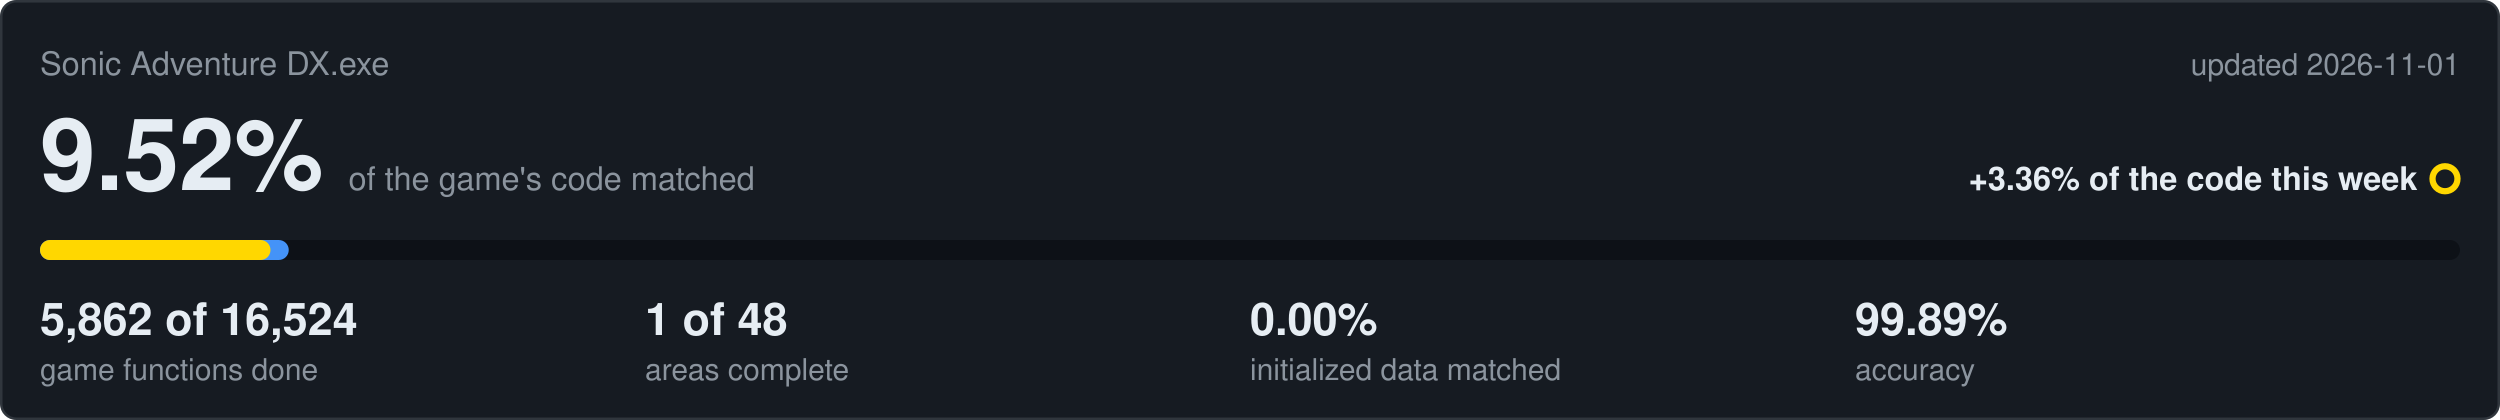
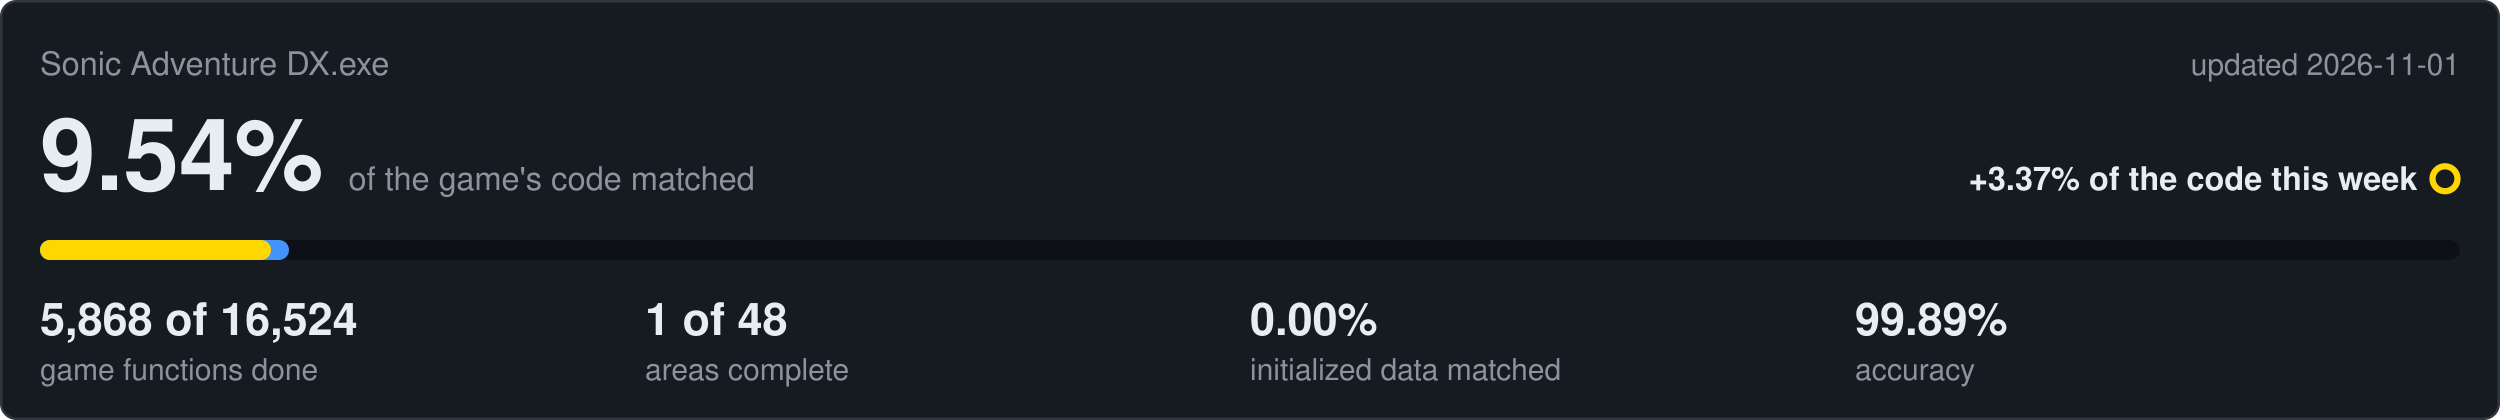
<svg xmlns="http://www.w3.org/2000/svg" viewBox="0 0 1000 168" width="1000" height="168">
  <rect x="0.5" y="0.5" width="999" height="167" rx="6" fill="#161b22" stroke="#30363d" />
  <text x="16" y="30" font-family="Segoe UI,Helvetica,Arial,sans-serif" font-size="13" fill="#8b949e">Sonic Adventure DX.exe</text>
  <text x="984" y="30" text-anchor="end" font-family="Segoe UI,Helvetica,Arial,sans-serif" font-size="12" fill="#8b949e">updated 2026-11-01</text>
-   <text x="16" y="76" font-family="Segoe UI,Helvetica,Arial,sans-serif" font-size="40" font-weight="600" fill="#e6edf3">9.52%<tspan dx="10" font-size="13" font-weight="400" fill="#8b949e">of the game's code matched</tspan>
+   <text x="16" y="76" font-family="Segoe UI,Helvetica,Arial,sans-serif" font-size="40" font-weight="600" fill="#e6edf3">9.54%<tspan dx="10" font-size="13" font-weight="400" fill="#8b949e">of the game's code matched</tspan>
  </text>
-   <text x="967" y="76" text-anchor="end" font-family="Segoe UI,Helvetica,Arial,sans-serif" font-size="13" font-weight="600" fill="#e6edf3">+3.36% of the code this week</text>
+   <text x="967" y="76" text-anchor="end" font-family="Segoe UI,Helvetica,Arial,sans-serif" font-size="13" font-weight="600" fill="#e6edf3">+3.37% of the code this week</text>
  <circle cx="978" cy="71.5" r="5" fill="none" stroke="#ffd700" stroke-width="2.5" />
  <rect x="16" y="96" width="968" height="8" rx="4" fill="#0d1117" />
-   <rect x="16" y="96" width="99.5" height="8" rx="4" fill="#4493f8" />
-   <rect x="16" y="96" width="92.2" height="8" rx="4" fill="#ffd700" />
-   <text x="16" y="134" font-family="Segoe UI,Helvetica,Arial,sans-serif" font-size="18" font-weight="600" fill="#e6edf3">5,862 of 16,524</text>
+   <rect x="16" y="96" width="99.6" height="8" rx="4" fill="#4493f8" />
+   <rect x="16" y="96" width="92.4" height="8" rx="4" fill="#ffd700" />
+   <text x="16" y="134" font-family="Segoe UI,Helvetica,Arial,sans-serif" font-size="18" font-weight="600" fill="#e6edf3">5,868 of 16,524</text>
  <text x="16" y="152" font-family="Segoe UI,Helvetica,Arial,sans-serif" font-size="12" fill="#8b949e">game functions done</text>
  <text x="258" y="134" font-family="Segoe UI,Helvetica,Arial,sans-serif" font-size="18" font-weight="600" fill="#e6edf3">1 of 48</text>
  <text x="258" y="152" font-family="Segoe UI,Helvetica,Arial,sans-serif" font-size="12" fill="#8b949e">areas complete</text>
  <text x="500" y="134" font-family="Segoe UI,Helvetica,Arial,sans-serif" font-size="18" font-weight="600" fill="#e6edf3">0.00%</text>
  <text x="500" y="152" font-family="Segoe UI,Helvetica,Arial,sans-serif" font-size="12" fill="#8b949e">initialized data matched</text>
  <text x="742" y="134" font-family="Segoe UI,Helvetica,Arial,sans-serif" font-size="18" font-weight="600" fill="#e6edf3">99.89%</text>
  <text x="742" y="152" font-family="Segoe UI,Helvetica,Arial,sans-serif" font-size="12" fill="#8b949e">accuracy</text>
</svg>
